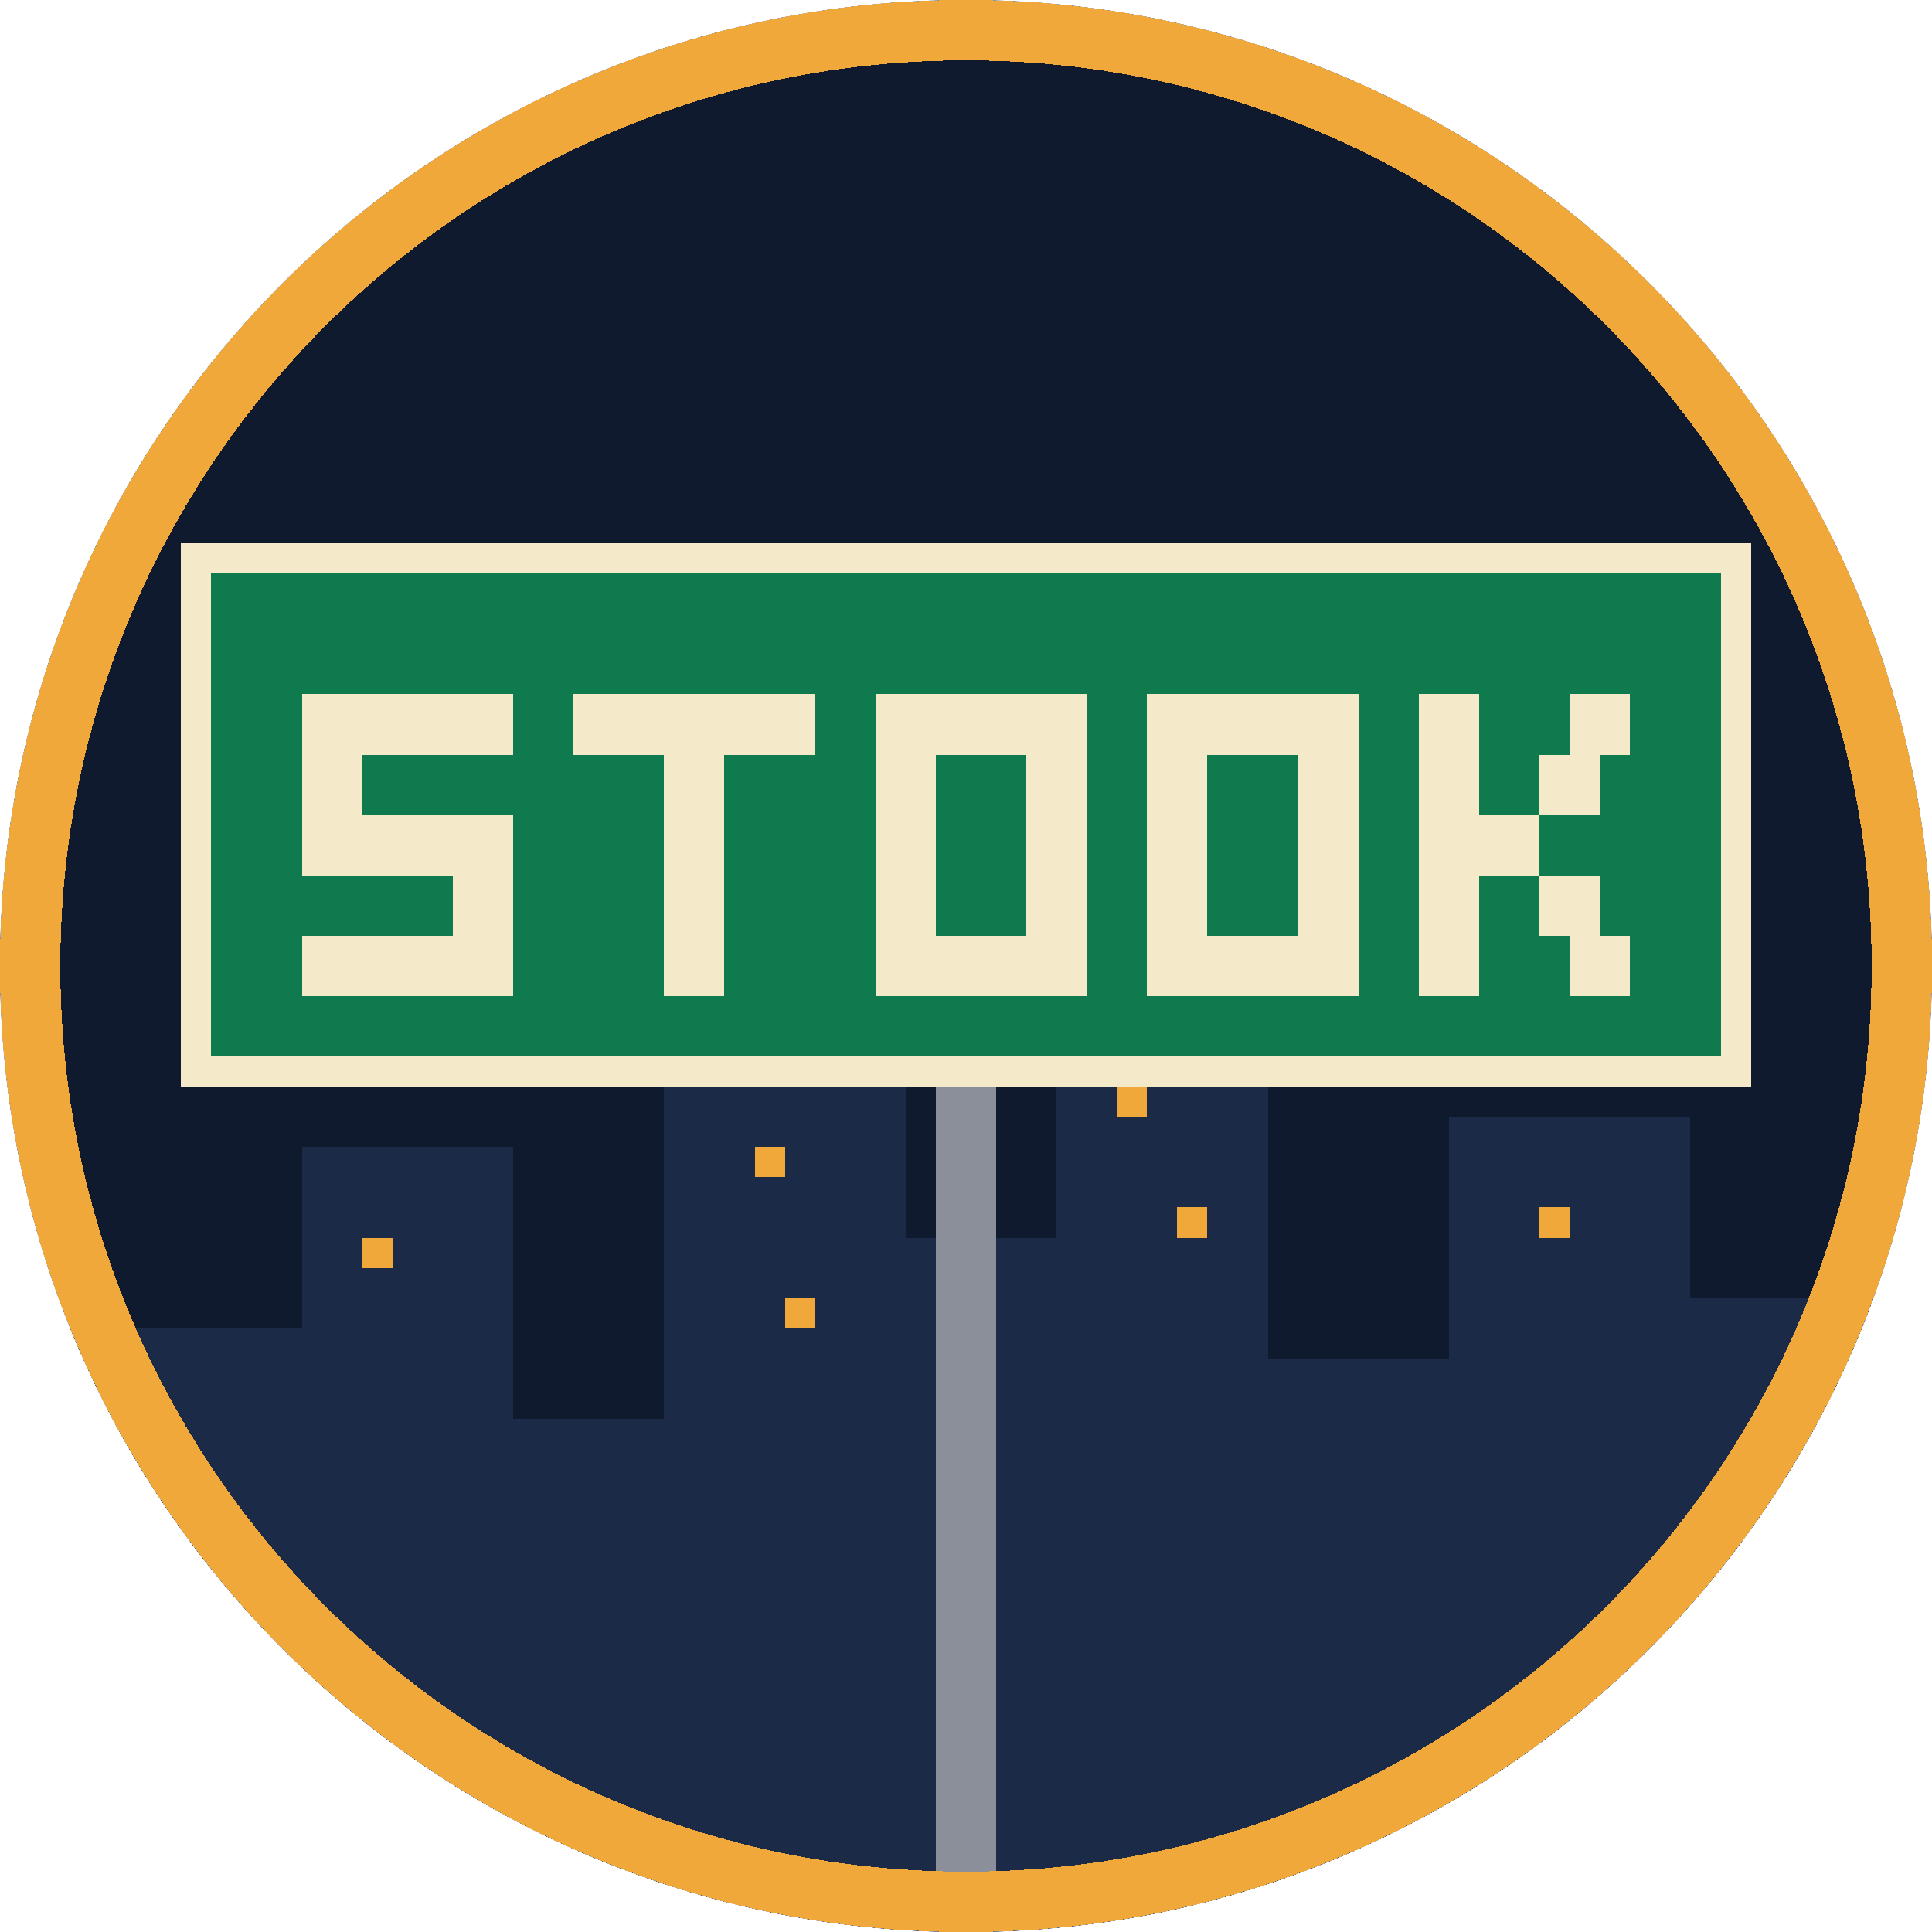
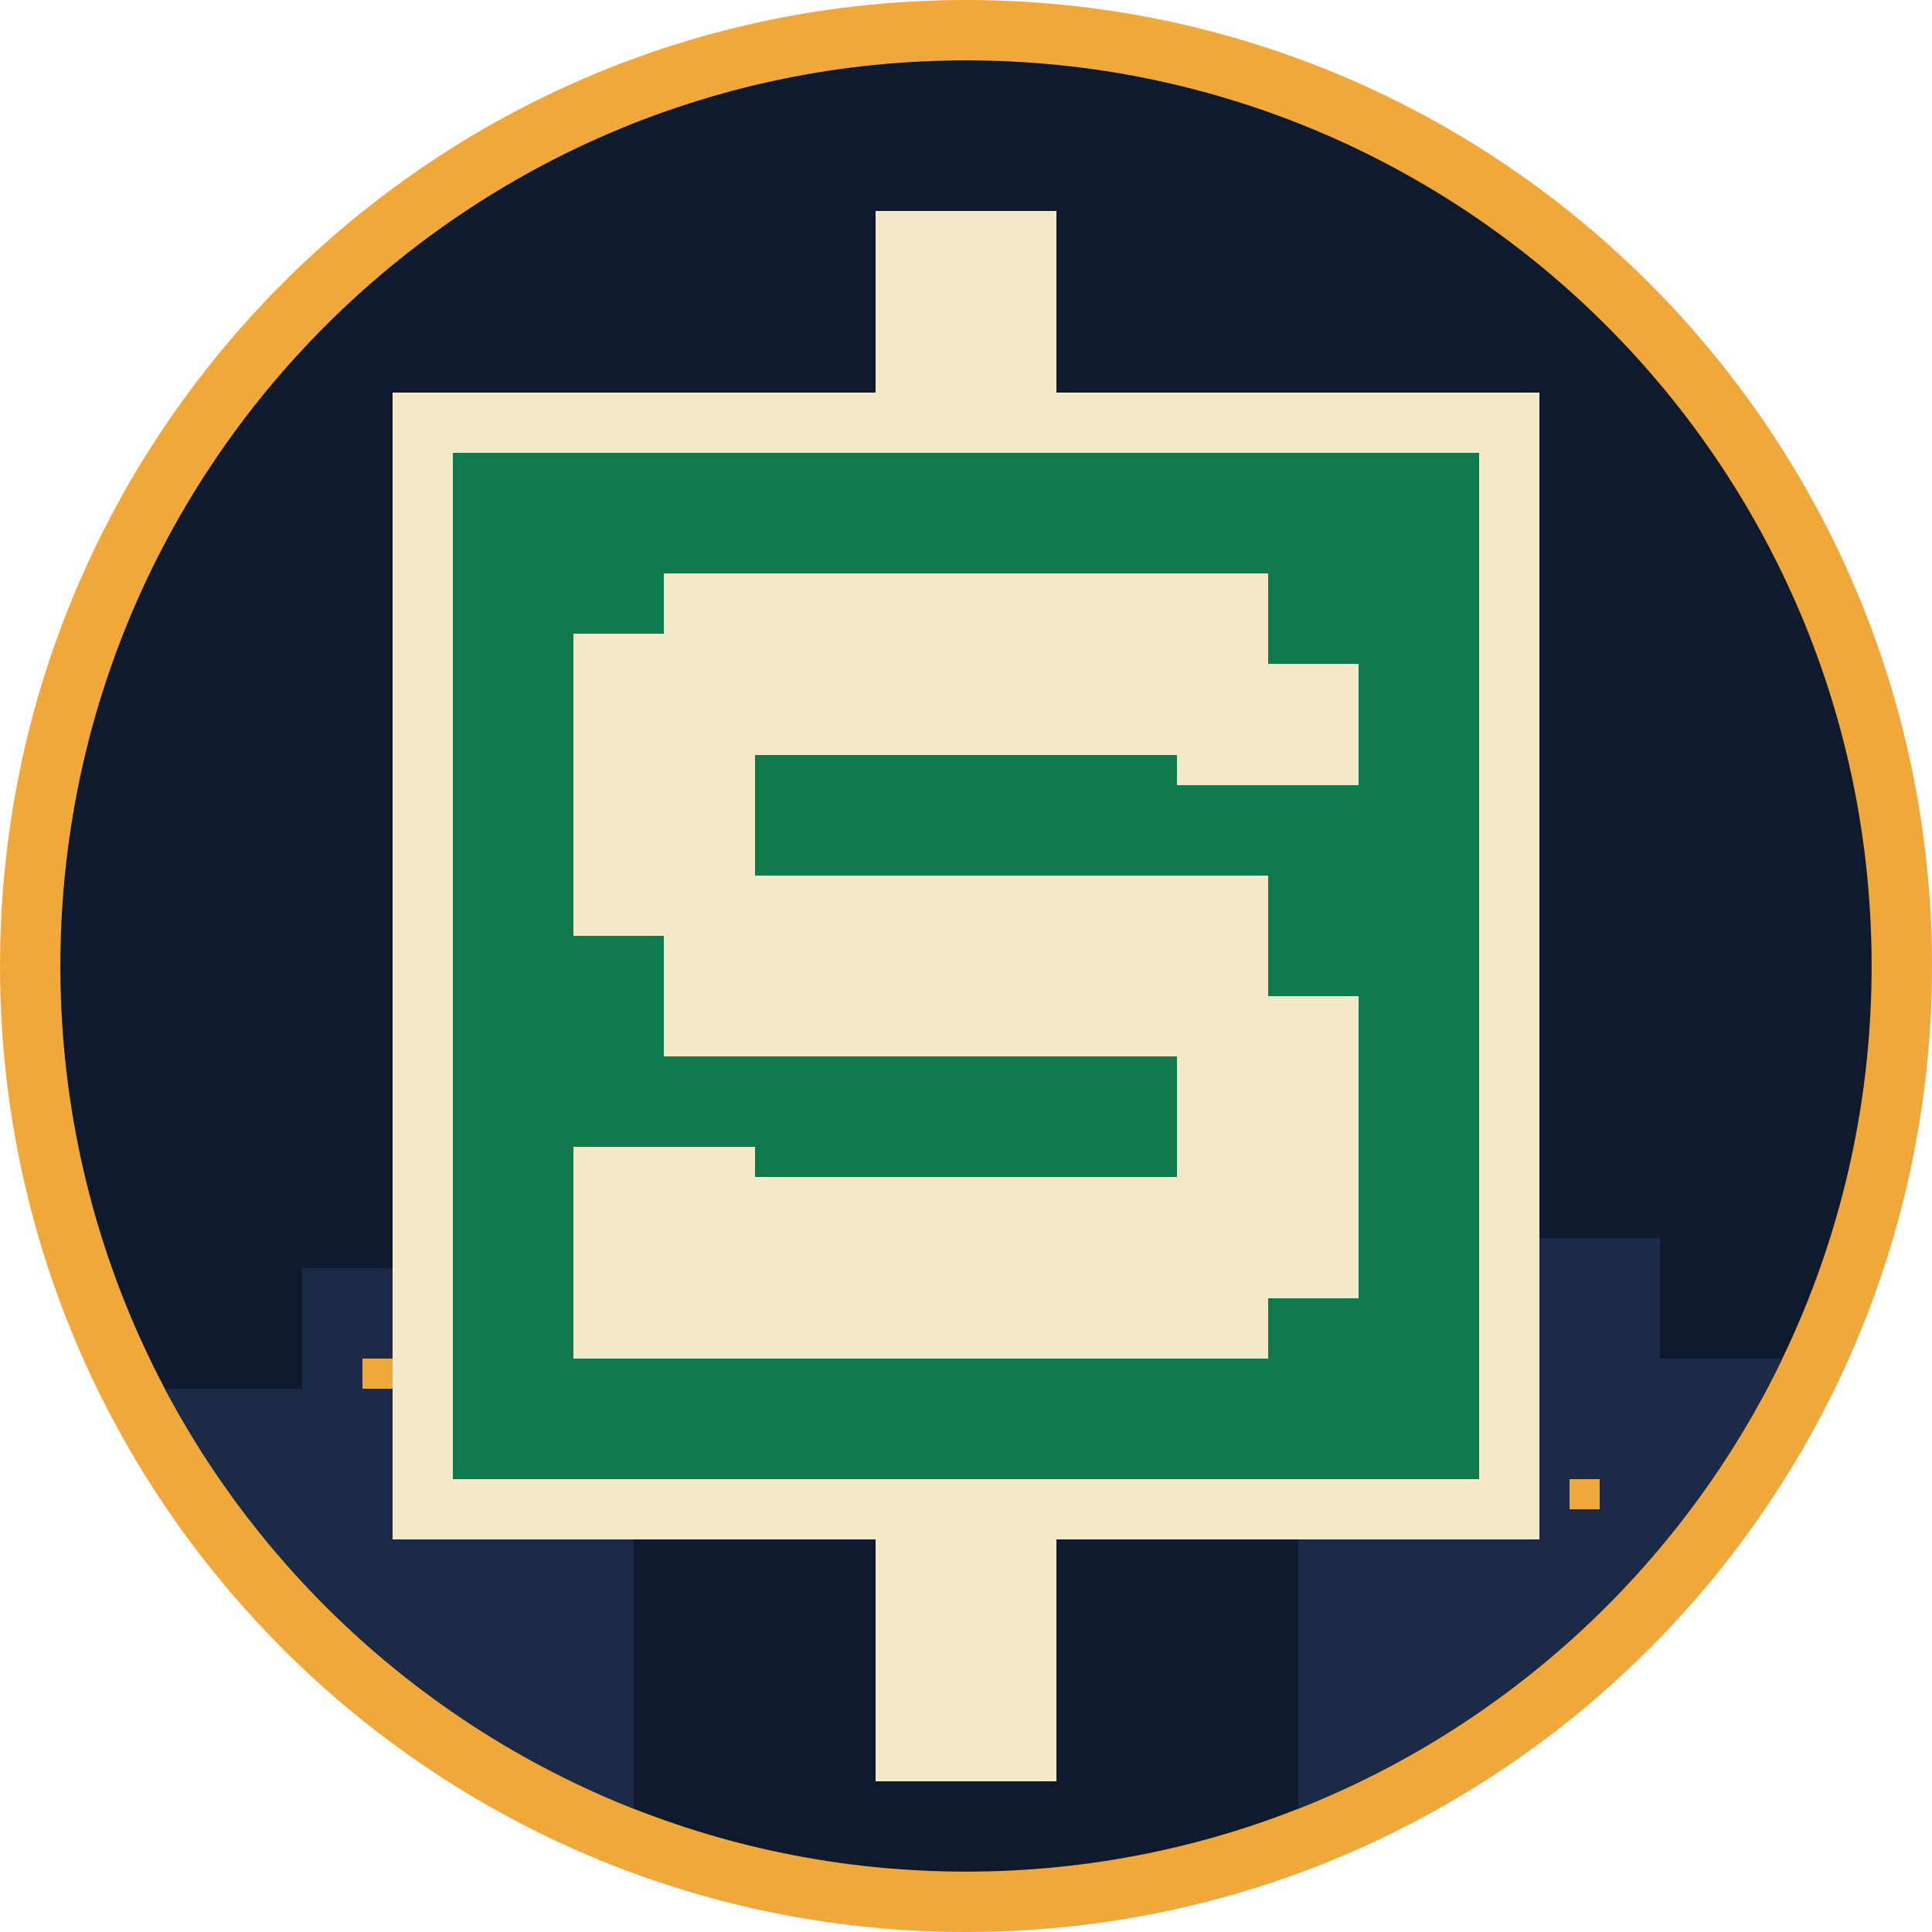
- <svg xmlns="http://www.w3.org/2000/svg" viewBox="0 0 64 64" shape-rendering="crispEdges" width="512" height="512">
+ <svg xmlns="http://www.w3.org/2000/svg" viewBox="0 0 64 64" width="512" height="512">
  <defs>
    <clipPath id="c">
-       <circle cx="32" cy="32" r="32" />
+       <circle cx="32" cy="32" r="30" />
    </clipPath>
  </defs>
-   <g clip-path="url(#c)">
+   <circle cx="32" cy="32" r="32" fill="#f0a83a" />
+   <g clip-path="url(#c)" shape-rendering="crispEdges">
    <rect width="64" height="64" fill="#101a2e" />
    <g fill="#1b2a47">
-       <rect x="0" y="44" width="10" height="20" />
-       <rect x="10" y="38" width="7" height="26" />
-       <rect x="17" y="47" width="5" height="17" />
-       <rect x="22" y="35" width="8" height="29" />
-       <rect x="30" y="41" width="5" height="23" />
-       <rect x="35" y="33" width="7" height="31" />
-       <rect x="42" y="45" width="6" height="19" />
-       <rect x="48" y="37" width="8" height="27" />
-       <rect x="56" y="43" width="8" height="21" />
+       <rect x="0" y="46" width="10" height="18" />
+       <rect x="10" y="42" width="6" height="22" />
+       <rect x="16" y="49" width="5" height="15" />
+       <rect x="43" y="49" width="5" height="15" />
+       <rect x="48" y="41" width="7" height="23" />
+       <rect x="55" y="45" width="9" height="19" />
    </g>
    <g fill="#f0a83a">
-       <rect x="3" y="47" width="1" height="1" />
-       <rect x="12" y="41" width="1" height="1" />
-       <rect x="25" y="38" width="1" height="1" />
-       <rect x="26" y="43" width="1" height="1" />
-       <rect x="37" y="36" width="1" height="1" />
-       <rect x="39" y="40" width="1" height="1" />
-       <rect x="51" y="40" width="1" height="1" />
-       <rect x="59" y="46" width="1" height="1" />
+       <rect x="4" y="49" width="1" height="1" />
+       <rect x="12" y="45" width="1" height="1" />
+       <rect x="13" y="50" width="1" height="1" />
+       <rect x="50" y="44" width="1" height="1" />
+       <rect x="52" y="49" width="1" height="1" />
+       <rect x="58" y="48" width="1" height="1" />
    </g>
-     <rect x="31" y="34" width="2" height="30" fill="#8a8f99" />
-     <rect x="6" y="18" width="52" height="18" fill="#f4e9c8" />
-     <rect x="7" y="19" width="50" height="16" fill="#0f7a4d" />
-     <g fill="#f4e9c8" transform="translate(0,1)">
-       <rect x="10" y="22" width="7" height="2" />
-       <rect x="10" y="24" width="2" height="2" />
-       <rect x="10" y="26" width="7" height="2" />
-       <rect x="15" y="28" width="2" height="2" />
-       <rect x="10" y="30" width="7" height="2" />
-       <rect x="19" y="22" width="8" height="2" />
-       <rect x="22" y="24" width="2" height="8" />
-       <rect x="29" y="22" width="7" height="2" />
-       <rect x="29" y="24" width="2" height="6" />
-       <rect x="34" y="24" width="2" height="6" />
-       <rect x="29" y="30" width="7" height="2" />
-       <rect x="38" y="22" width="7" height="2" />
-       <rect x="38" y="24" width="2" height="6" />
-       <rect x="43" y="24" width="2" height="6" />
-       <rect x="38" y="30" width="7" height="2" />
-       <rect x="47" y="22" width="2" height="10" />
-       <rect x="52" y="22" width="2" height="2" />
-       <rect x="51" y="24" width="2" height="2" />
-       <rect x="49" y="26" width="2" height="2" />
-       <rect x="51" y="28" width="2" height="2" />
-       <rect x="52" y="30" width="2" height="2" />
+     <rect x="29" y="7" width="6" height="52" fill="#f4e9c8" />
+     <rect x="13" y="13" width="38" height="38" fill="#f4e9c8" />
+     <rect x="15" y="15" width="34" height="34" fill="#0f7a4d" />
+     <g fill="#f4e9c8">
+       <rect x="22" y="19" width="20" height="6" />
+       <rect x="19" y="21" width="6" height="10" />
+       <rect x="22" y="29" width="20" height="6" />
+       <rect x="39" y="33" width="6" height="10" />
+       <rect x="19" y="39" width="23" height="6" />
+       <rect x="39" y="22" width="6" height="4" />
+       <rect x="19" y="38" width="6" height="4" />
    </g>
  </g>
-   <circle cx="32" cy="32" r="31" fill="none" stroke="#f0a83a" stroke-width="2" />
</svg>
